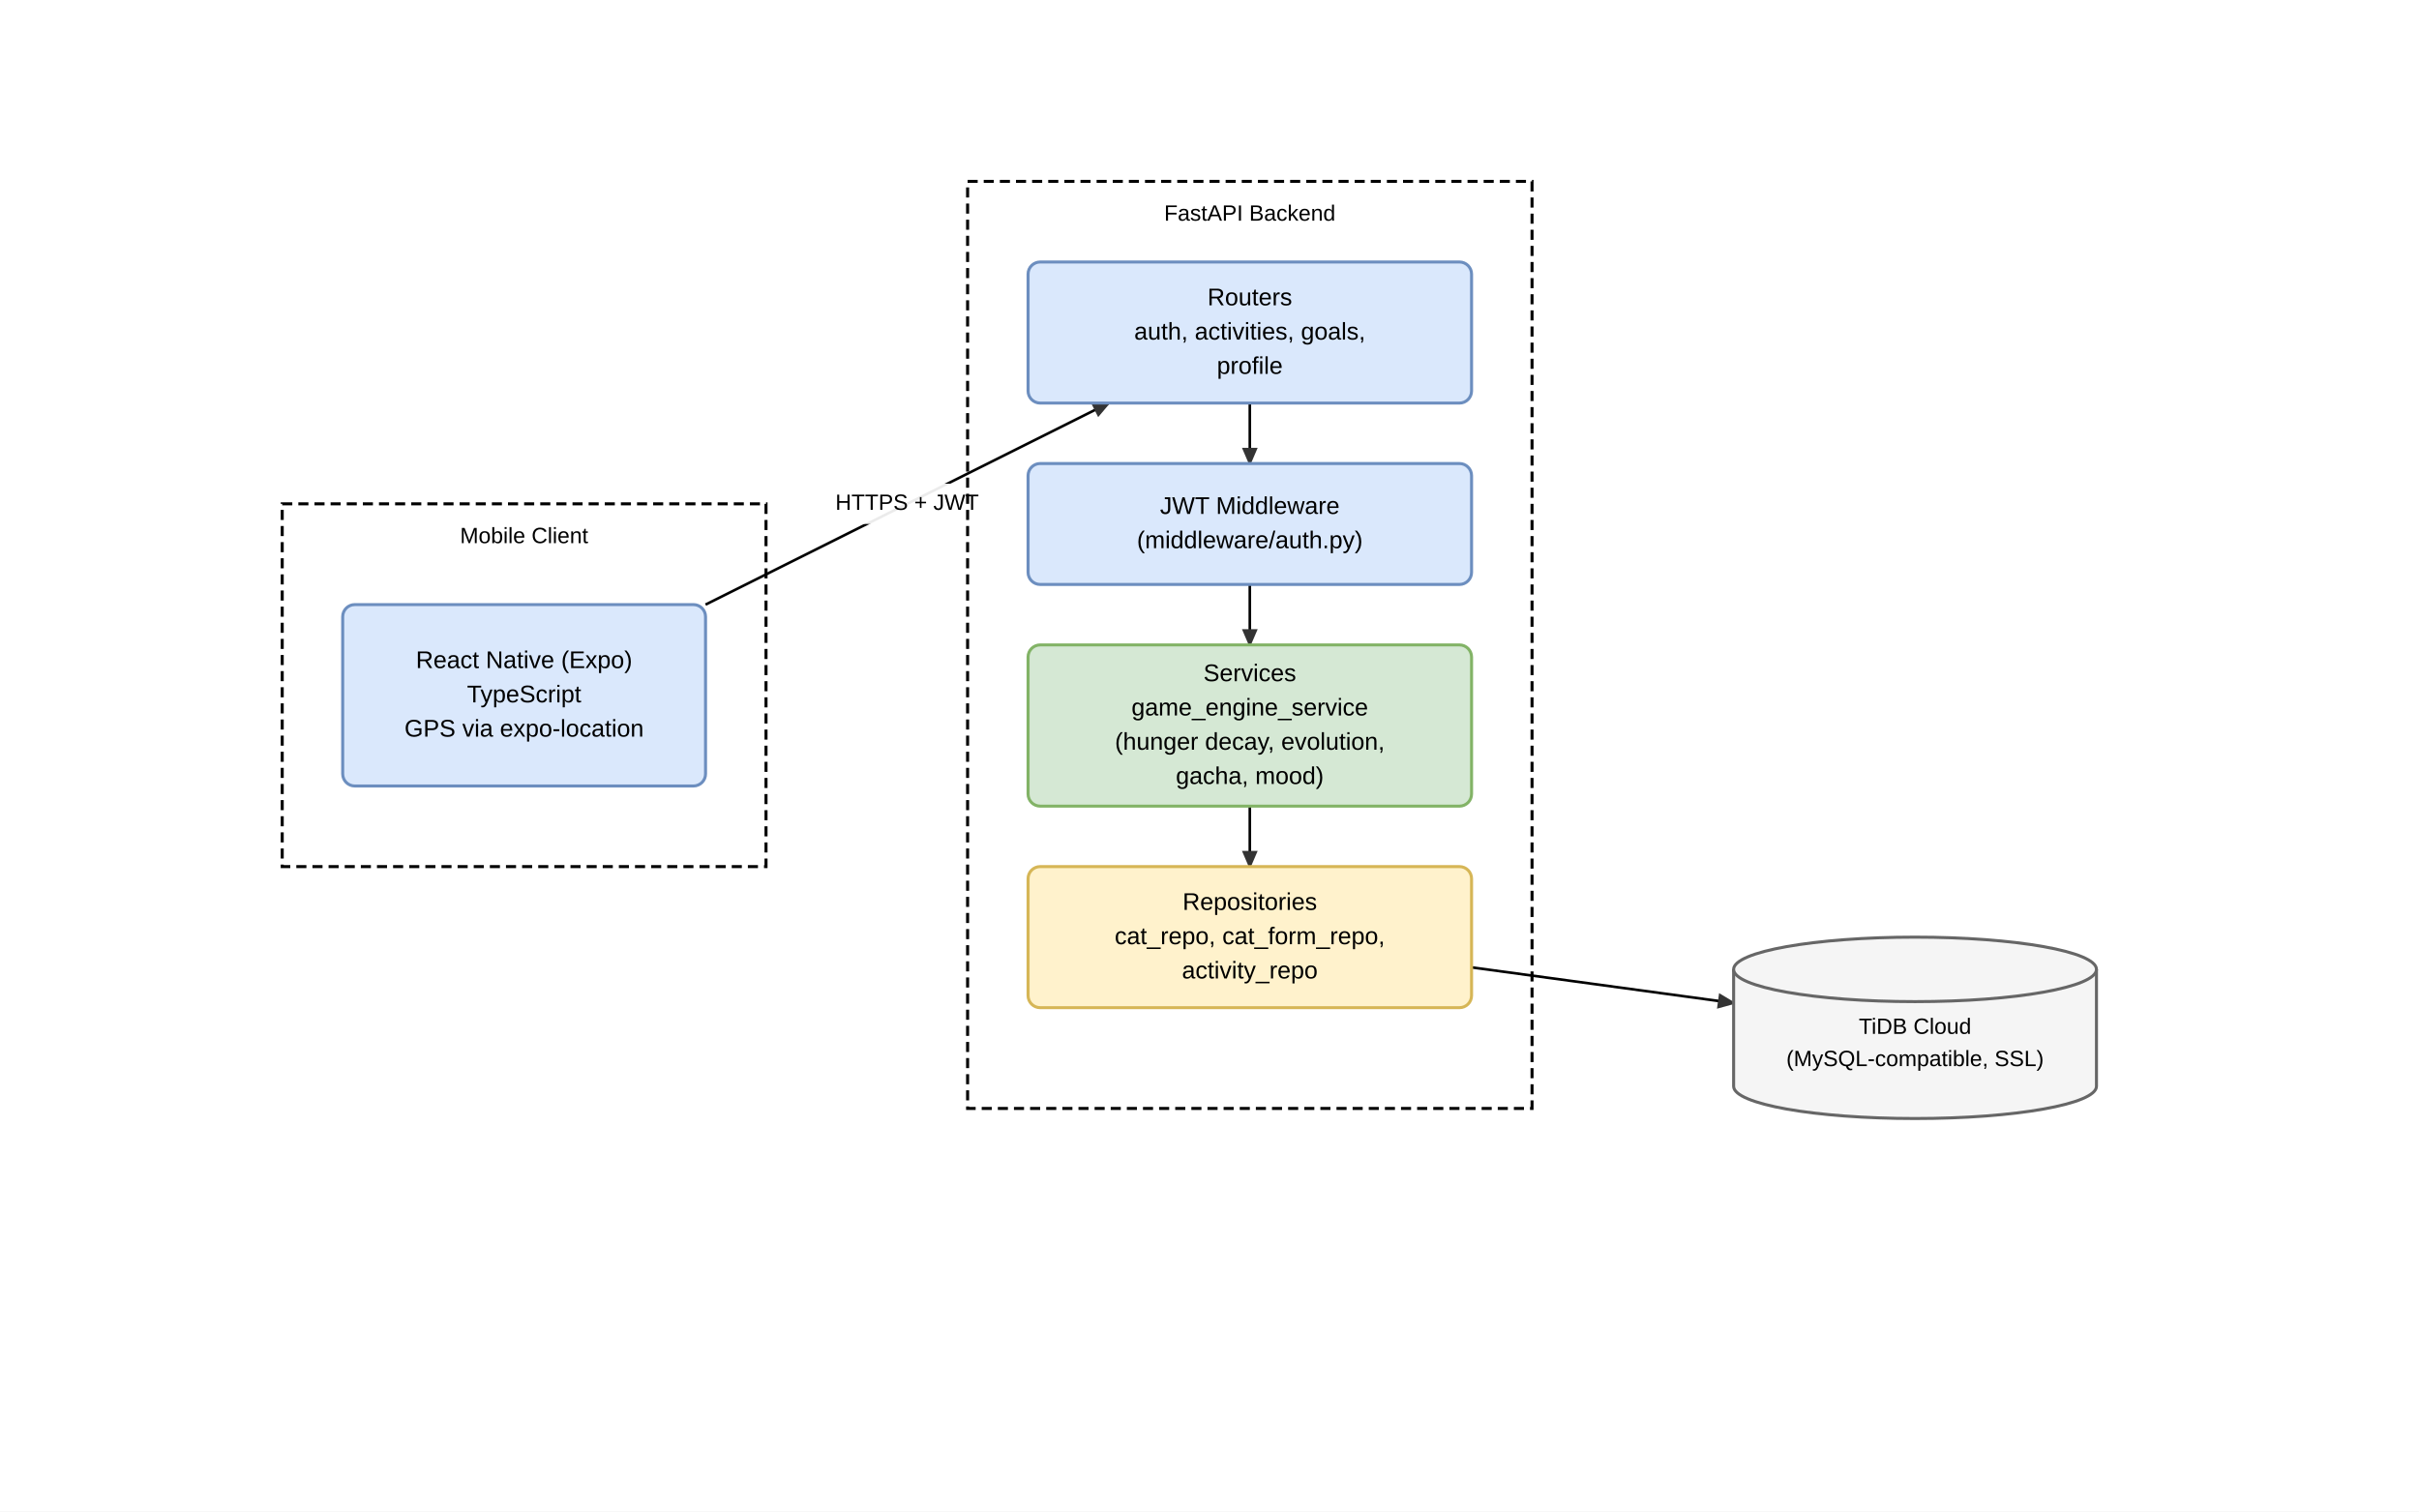
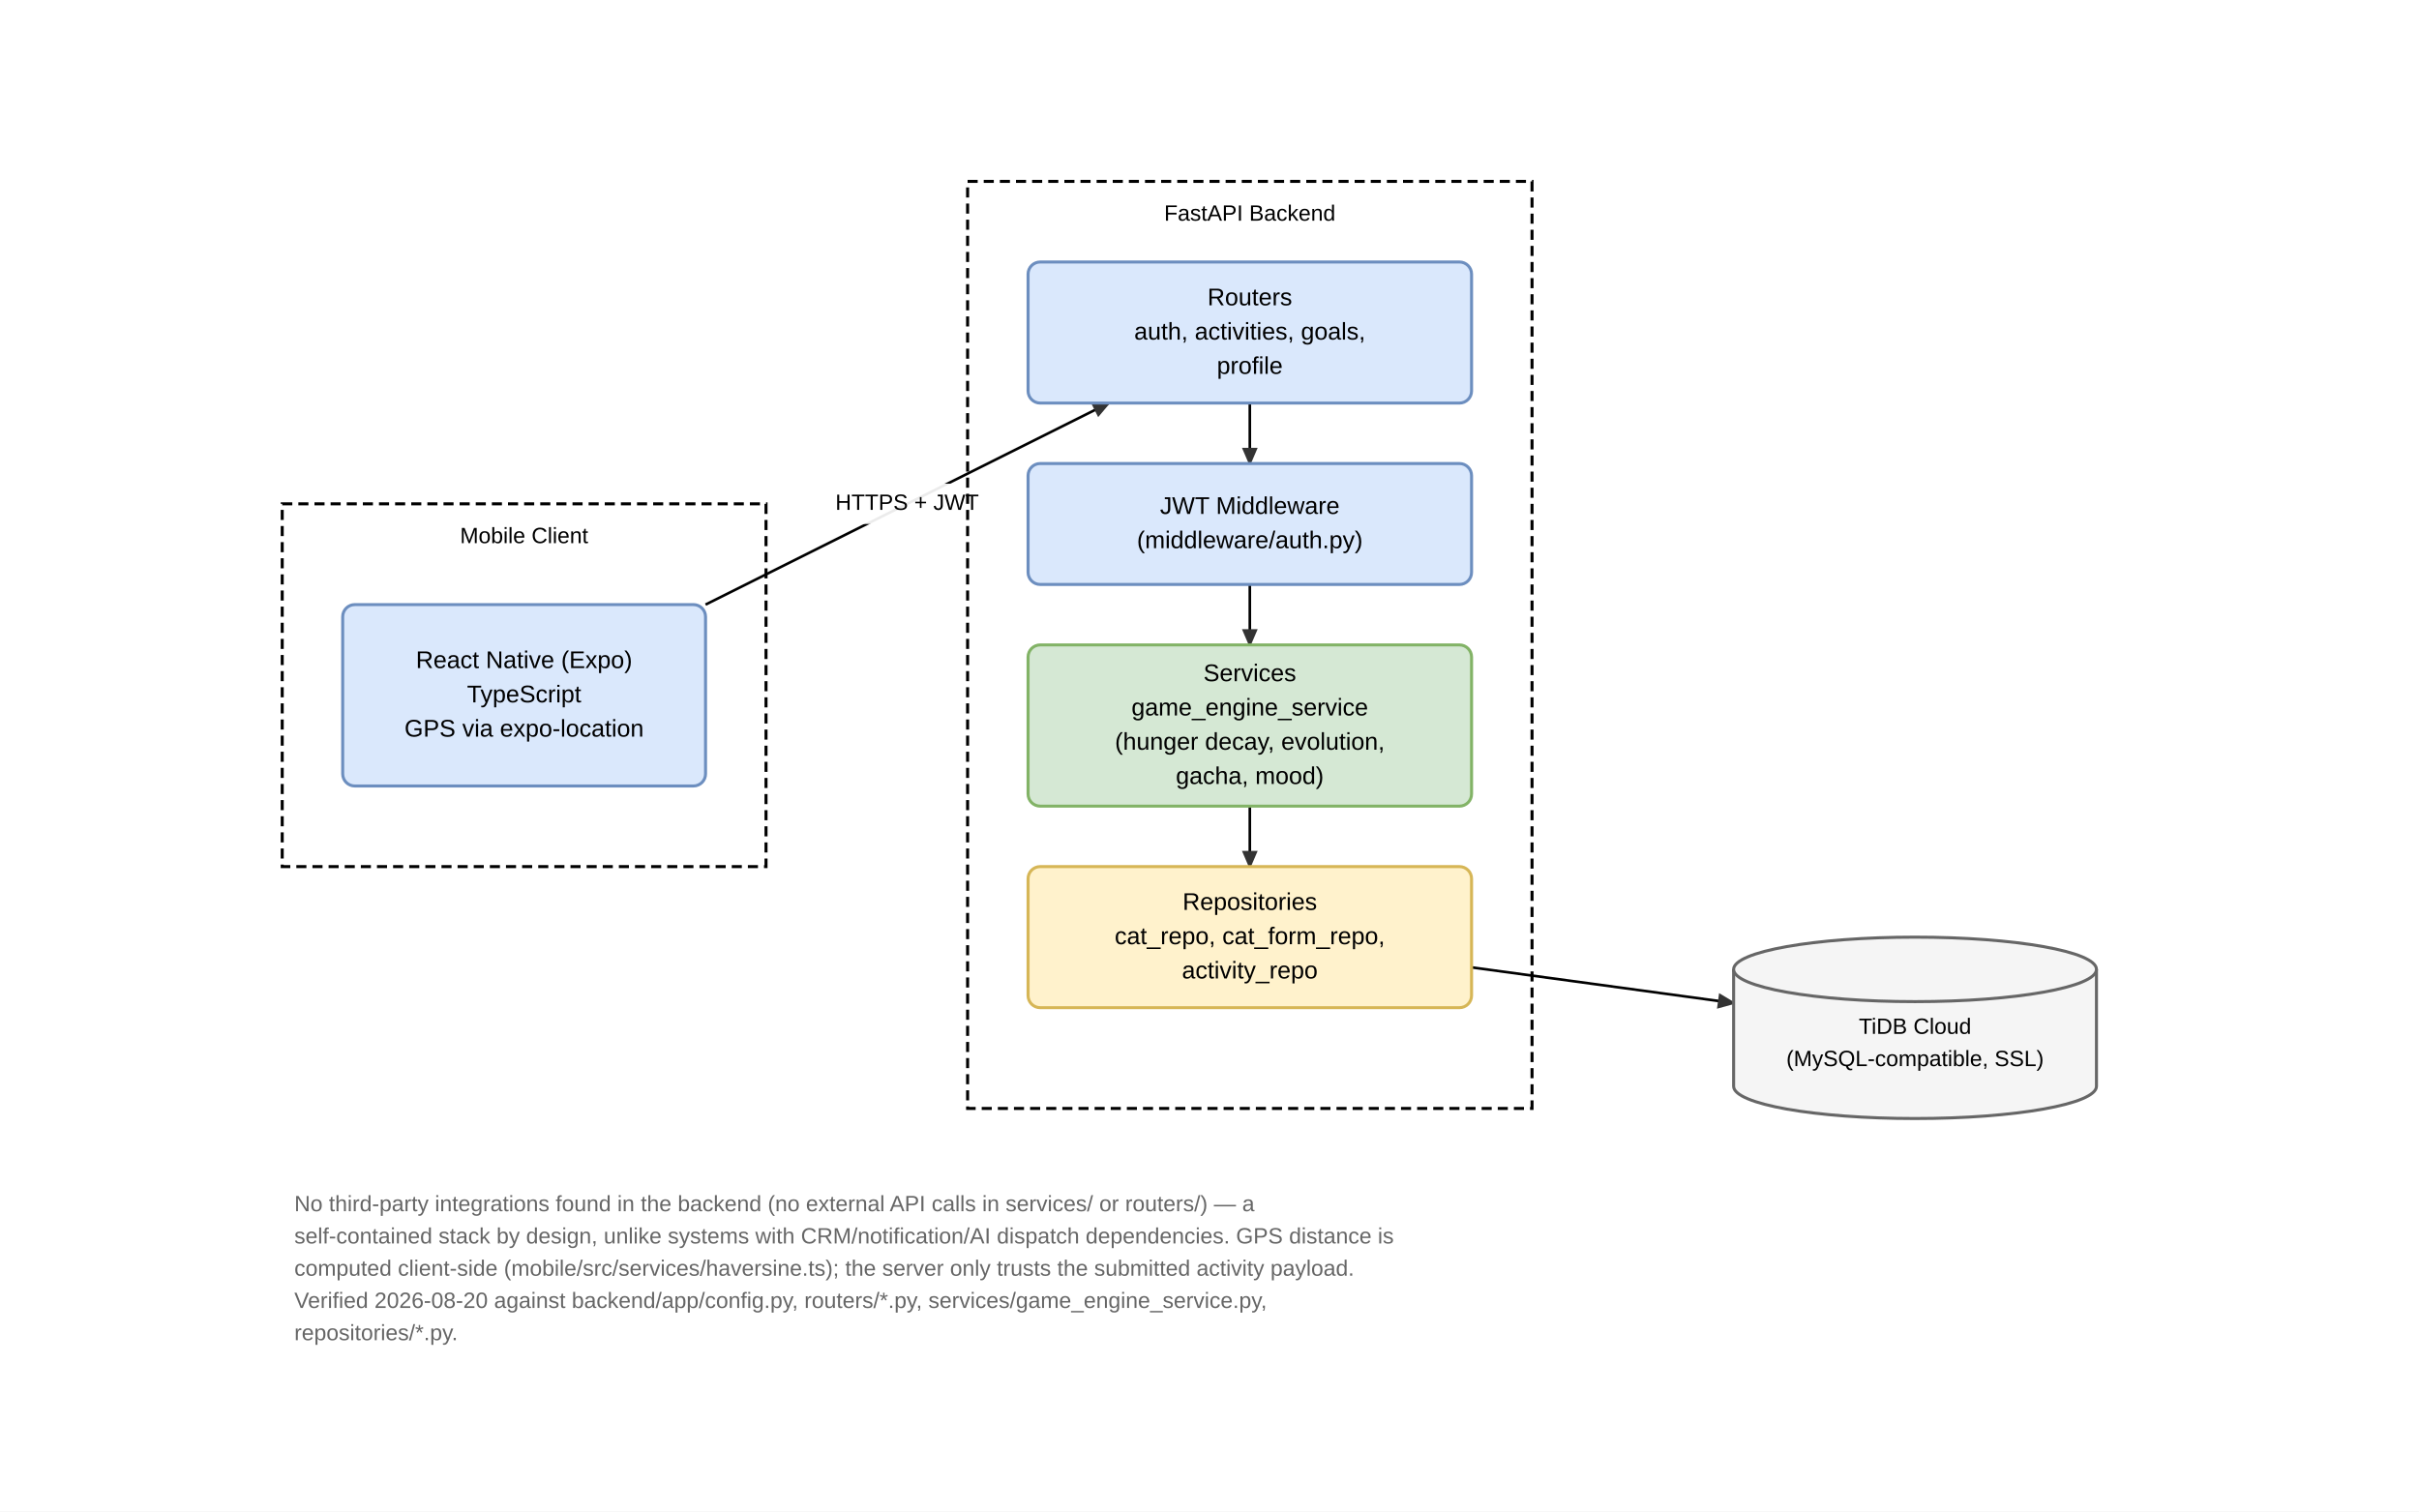
<svg xmlns="http://www.w3.org/2000/svg" viewBox="0 0 1200 750" width="1200" height="750" font-family="Helvetica Neue,Arial,sans-serif">
  <defs>
    <marker id="arrow" markerWidth="8" markerHeight="8" refX="6" refY="3" orient="auto" markerUnits="strokeWidth">
      <path d="M0,0 L0,6 L7,3 z" fill="#333333" />
    </marker>
  </defs>
  <rect x="0" y="0" width="1200" height="750" fill="#ffffff" />
  <g transform="translate(100,50)">
    <path d="M 250.0 250.0 L 450.0 150.0" fill="none" stroke="#000000" stroke-width="1.3" marker-end="url(#arrow)" />
    <rect x="311.1" y="190.0" width="77.8" height="20.0" fill="#ffffff" opacity="0.92" />
    <text x="350.0" y="203.0" text-anchor="middle" font-size="11" fill="#000000" style="font-family:'Helvetica Neue',Arial,sans-serif">HTTPS + JWT</text>
    <path d="M 520.0 150.0 L 520.0 180.0" fill="none" stroke="#000000" stroke-width="1.3" marker-end="url(#arrow)" />
    <path d="M 520.0 240.0 L 520.0 270.0" fill="none" stroke="#000000" stroke-width="1.3" marker-end="url(#arrow)" />
    <path d="M 520.0 350.0 L 520.0 380.0" fill="none" stroke="#000000" stroke-width="1.3" marker-end="url(#arrow)" />
    <path d="M 630.0 430.0 L 760.0 447.7" fill="none" stroke="#000000" stroke-width="1.3" marker-end="url(#arrow)" />
    <rect x="40.0" y="200.0" width="240.0" height="180.0" rx="0" ry="0" fill="none" stroke="#000000" stroke-width="1.5" stroke-dasharray="5,3" />
    <text x="160.0" y="219.5" text-anchor="middle" font-size="11" font-weight="normal" fill="#000000" style="font-family:'Helvetica Neue',Arial,sans-serif">Mobile Client</text>
    <rect x="70.0" y="250.0" width="180.0" height="90.0" rx="6" ry="6" fill="#dae8fc" stroke="#6c8ebf" stroke-width="1.5" />
    <text x="160.0" y="281.5" text-anchor="middle" font-size="12" font-weight="normal" fill="#000000" style="font-family:'Helvetica Neue',Arial,sans-serif">React Native (Expo)</text>
    <text x="160.0" y="298.5" text-anchor="middle" font-size="12" font-weight="normal" fill="#000000" style="font-family:'Helvetica Neue',Arial,sans-serif">TypeScript</text>
    <text x="160.0" y="315.5" text-anchor="middle" font-size="12" font-weight="normal" fill="#000000" style="font-family:'Helvetica Neue',Arial,sans-serif">GPS via expo-location</text>
    <rect x="380.0" y="40.0" width="280.0" height="460.0" rx="0" ry="0" fill="none" stroke="#000000" stroke-width="1.5" stroke-dasharray="5,3" />
    <text x="520.0" y="59.5" text-anchor="middle" font-size="11" font-weight="normal" fill="#000000" style="font-family:'Helvetica Neue',Arial,sans-serif">FastAPI Backend</text>
    <rect x="410.0" y="80.0" width="220.0" height="70.0" rx="6" ry="6" fill="#dae8fc" stroke="#6c8ebf" stroke-width="1.5" />
    <text x="520.0" y="101.5" text-anchor="middle" font-size="12" font-weight="normal" fill="#000000" style="font-family:'Helvetica Neue',Arial,sans-serif">Routers</text>
    <text x="520.0" y="118.5" text-anchor="middle" font-size="12" font-weight="normal" fill="#000000" style="font-family:'Helvetica Neue',Arial,sans-serif">auth, activities, goals,</text>
    <text x="520.0" y="135.5" text-anchor="middle" font-size="12" font-weight="normal" fill="#000000" style="font-family:'Helvetica Neue',Arial,sans-serif">profile</text>
    <rect x="410.0" y="180.0" width="220.0" height="60.0" rx="6" ry="6" fill="#dae8fc" stroke="#6c8ebf" stroke-width="1.5" />
    <text x="520.0" y="205.0" text-anchor="middle" font-size="12" font-weight="normal" fill="#000000" style="font-family:'Helvetica Neue',Arial,sans-serif">JWT Middleware</text>
    <text x="520.0" y="222.0" text-anchor="middle" font-size="12" font-weight="normal" fill="#000000" style="font-family:'Helvetica Neue',Arial,sans-serif">(middleware/auth.py)</text>
    <rect x="410.0" y="270.0" width="220.0" height="80.0" rx="6" ry="6" fill="#d5e8d4" stroke="#82b366" stroke-width="1.5" />
    <text x="520.0" y="288.0" text-anchor="middle" font-size="12" font-weight="normal" fill="#000000" style="font-family:'Helvetica Neue',Arial,sans-serif">Services</text>
    <text x="520.0" y="305.0" text-anchor="middle" font-size="12" font-weight="normal" fill="#000000" style="font-family:'Helvetica Neue',Arial,sans-serif">game_engine_service</text>
    <text x="520.0" y="322.0" text-anchor="middle" font-size="12" font-weight="normal" fill="#000000" style="font-family:'Helvetica Neue',Arial,sans-serif">(hunger decay, evolution,</text>
    <text x="520.0" y="339.0" text-anchor="middle" font-size="12" font-weight="normal" fill="#000000" style="font-family:'Helvetica Neue',Arial,sans-serif">gacha, mood)</text>
    <rect x="410.0" y="380.0" width="220.0" height="70.0" rx="6" ry="6" fill="#fff2cc" stroke="#d6b656" stroke-width="1.5" />
    <text x="520.0" y="401.5" text-anchor="middle" font-size="12" font-weight="normal" fill="#000000" style="font-family:'Helvetica Neue',Arial,sans-serif">Repositories</text>
    <text x="520.0" y="418.5" text-anchor="middle" font-size="12" font-weight="normal" fill="#000000" style="font-family:'Helvetica Neue',Arial,sans-serif">cat_repo, cat_form_repo,</text>
    <text x="520.0" y="435.5" text-anchor="middle" font-size="12" font-weight="normal" fill="#000000" style="font-family:'Helvetica Neue',Arial,sans-serif">activity_repo</text>
    <path d="M 760.0 431.0 L 760.0 489.0 A 90.0 16.0 0 0 0 940.0 489.0 L 940.0 431.0" fill="#f5f5f5" stroke="#666666" stroke-width="1.5" />
    <ellipse cx="850.0" cy="431.0" rx="90.0" ry="16.0" fill="#f5f5f5" stroke="#666666" stroke-width="1.5" />
    <text x="850.0" y="463.0" text-anchor="middle" font-size="11" font-weight="normal" fill="#000000" style="font-family:'Helvetica Neue',Arial,sans-serif">TiDB Cloud</text>
    <text x="850.0" y="479.0" text-anchor="middle" font-size="11" font-weight="normal" fill="#000000" style="font-family:'Helvetica Neue',Arial,sans-serif">(MySQL-compatible, SSL)</text>
+     <text x="46.0" y="551.0" text-anchor="start" font-size="11" font-weight="normal" fill="#666666" style="font-family:'Helvetica Neue',Arial,sans-serif">No third-party integrations found in the backend (no external API calls in services/ or routers/) — a</text>
+     <text x="46.0" y="567.0" text-anchor="start" font-size="11" font-weight="normal" fill="#666666" style="font-family:'Helvetica Neue',Arial,sans-serif">self-contained stack by design, unlike systems with CRM/notification/AI dispatch dependencies. GPS distance is</text>
+     <text x="46.0" y="583.0" text-anchor="start" font-size="11" font-weight="normal" fill="#666666" style="font-family:'Helvetica Neue',Arial,sans-serif">computed client-side (mobile/src/services/haversine.ts); the server only trusts the submitted activity payload.</text>
+     <text x="46.0" y="599.0" text-anchor="start" font-size="11" font-weight="normal" fill="#666666" style="font-family:'Helvetica Neue',Arial,sans-serif">Verified 2026-08-20 against backend/app/config.py, routers/*.py, services/game_engine_service.py,</text>
+     <text x="46.0" y="615.0" text-anchor="start" font-size="11" font-weight="normal" fill="#666666" style="font-family:'Helvetica Neue',Arial,sans-serif">repositories/*.py.</text>
  </g>
</svg>
